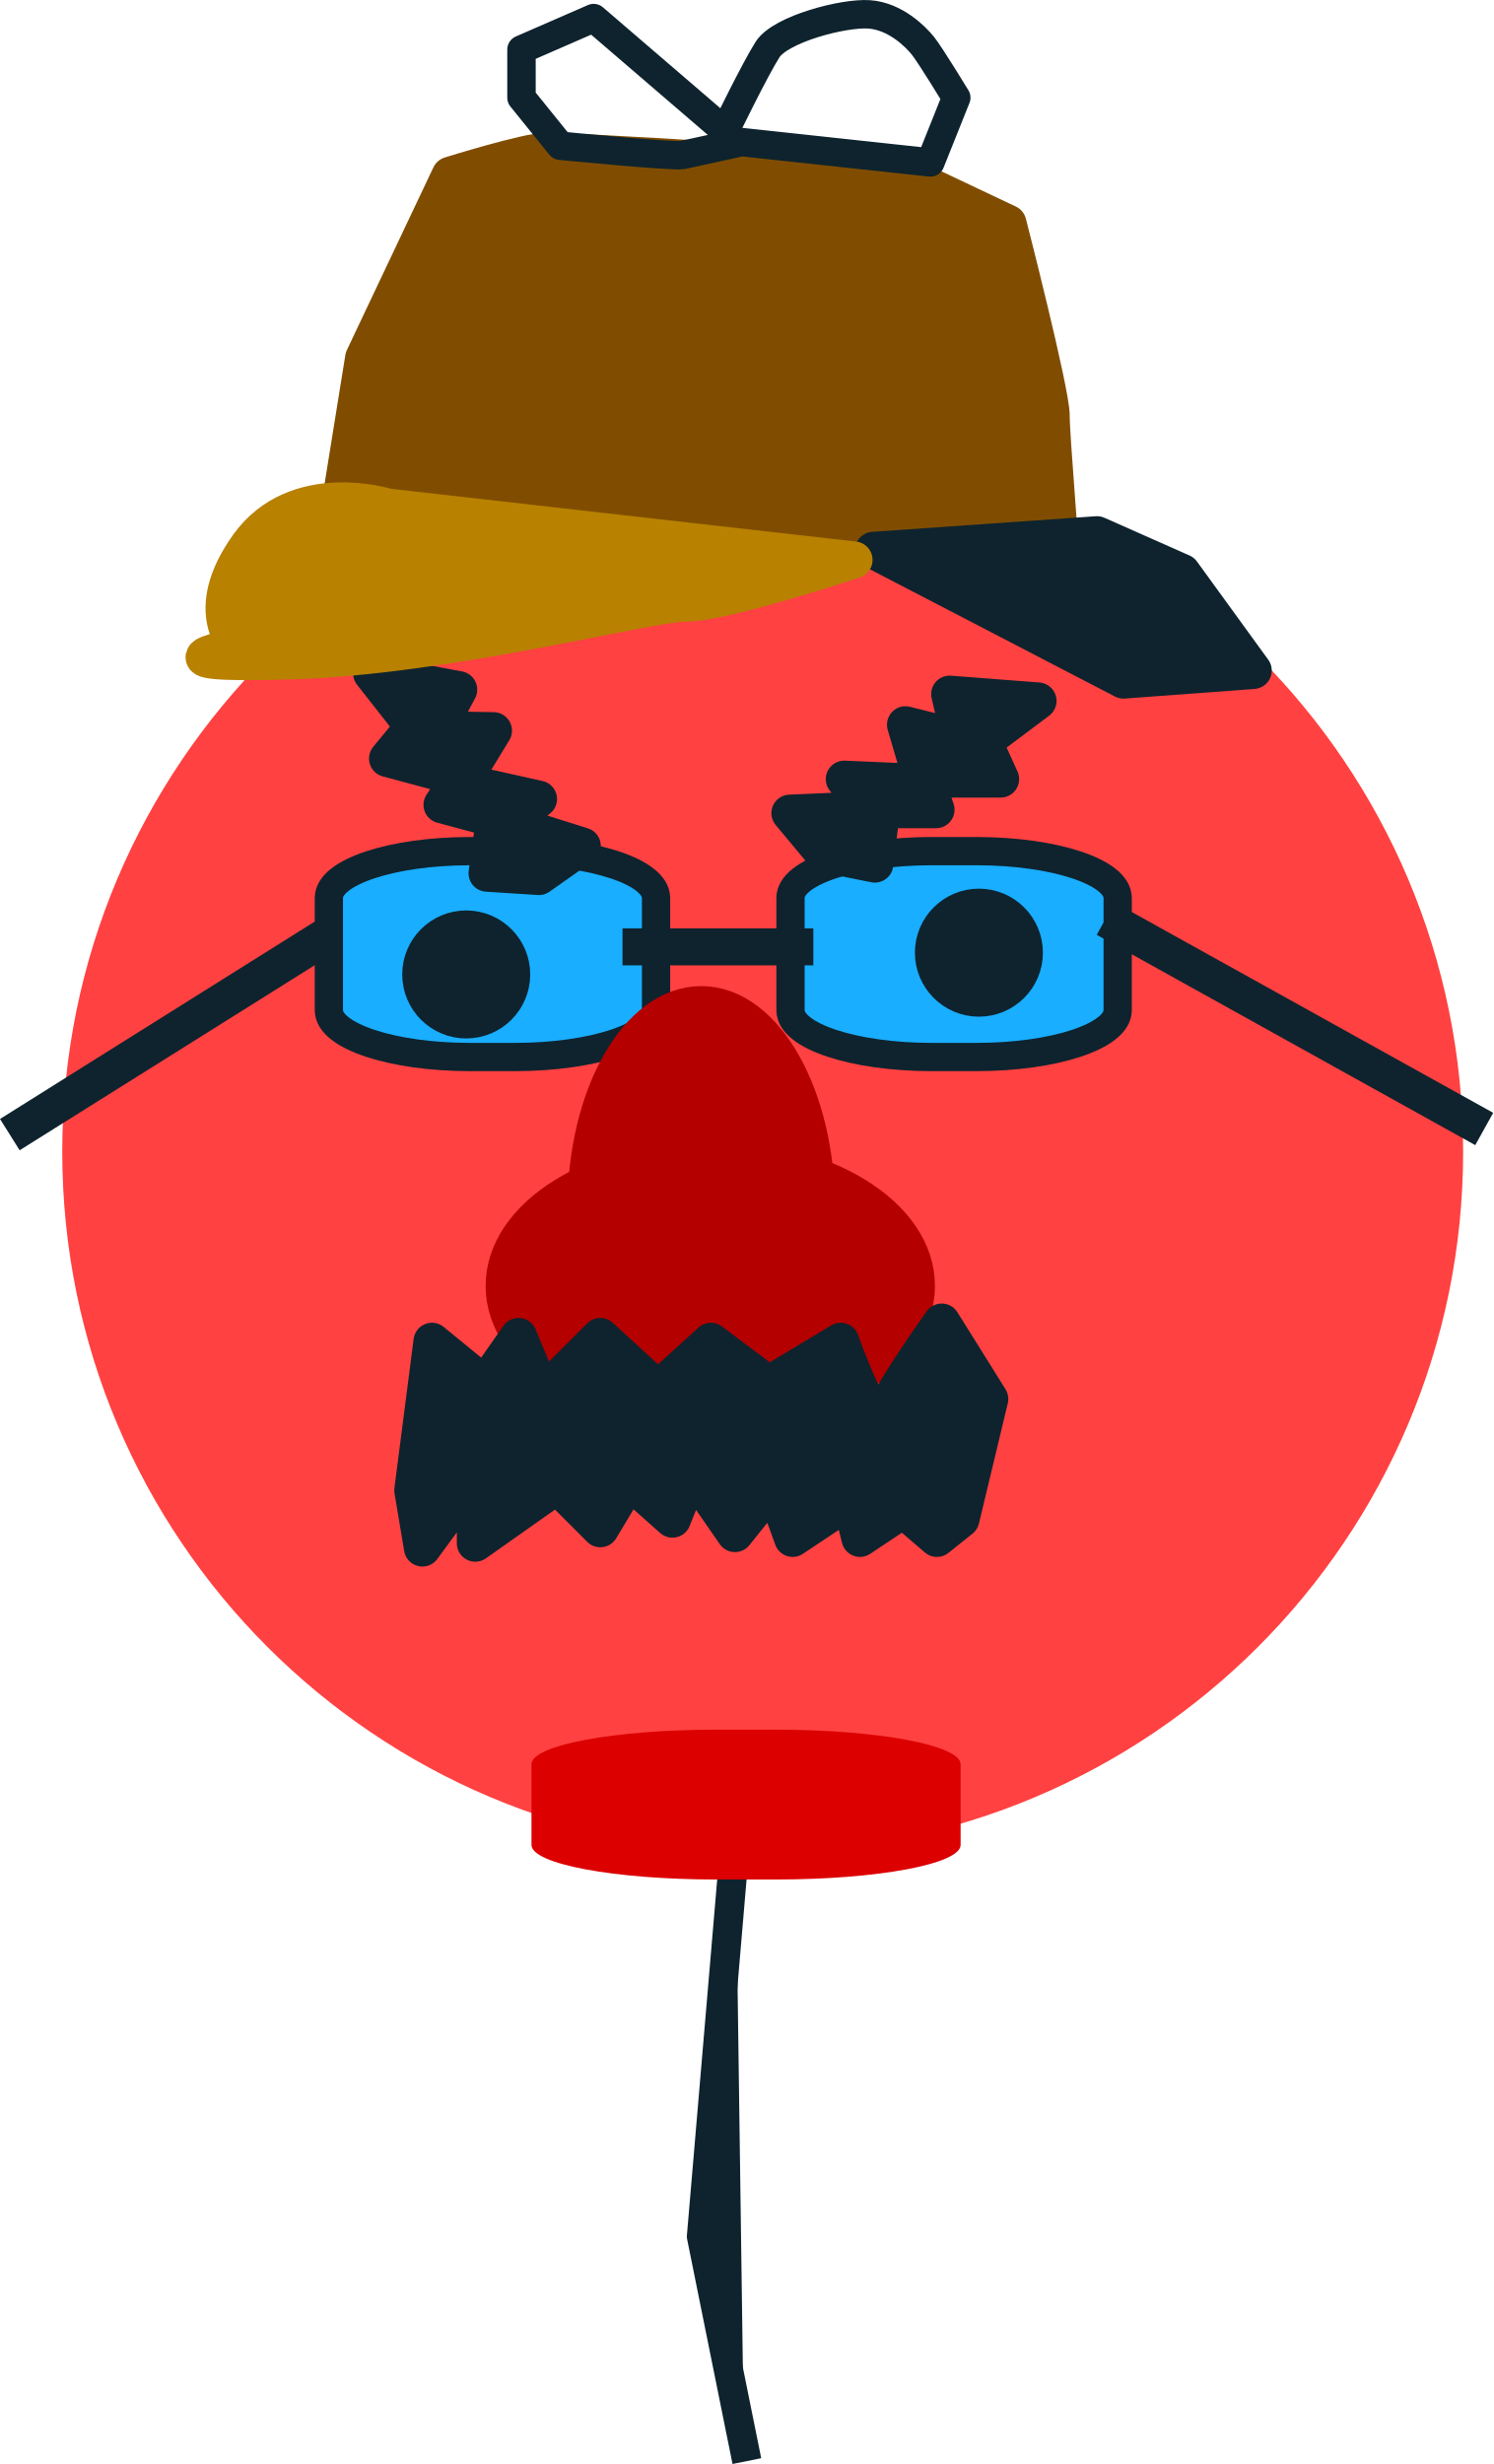
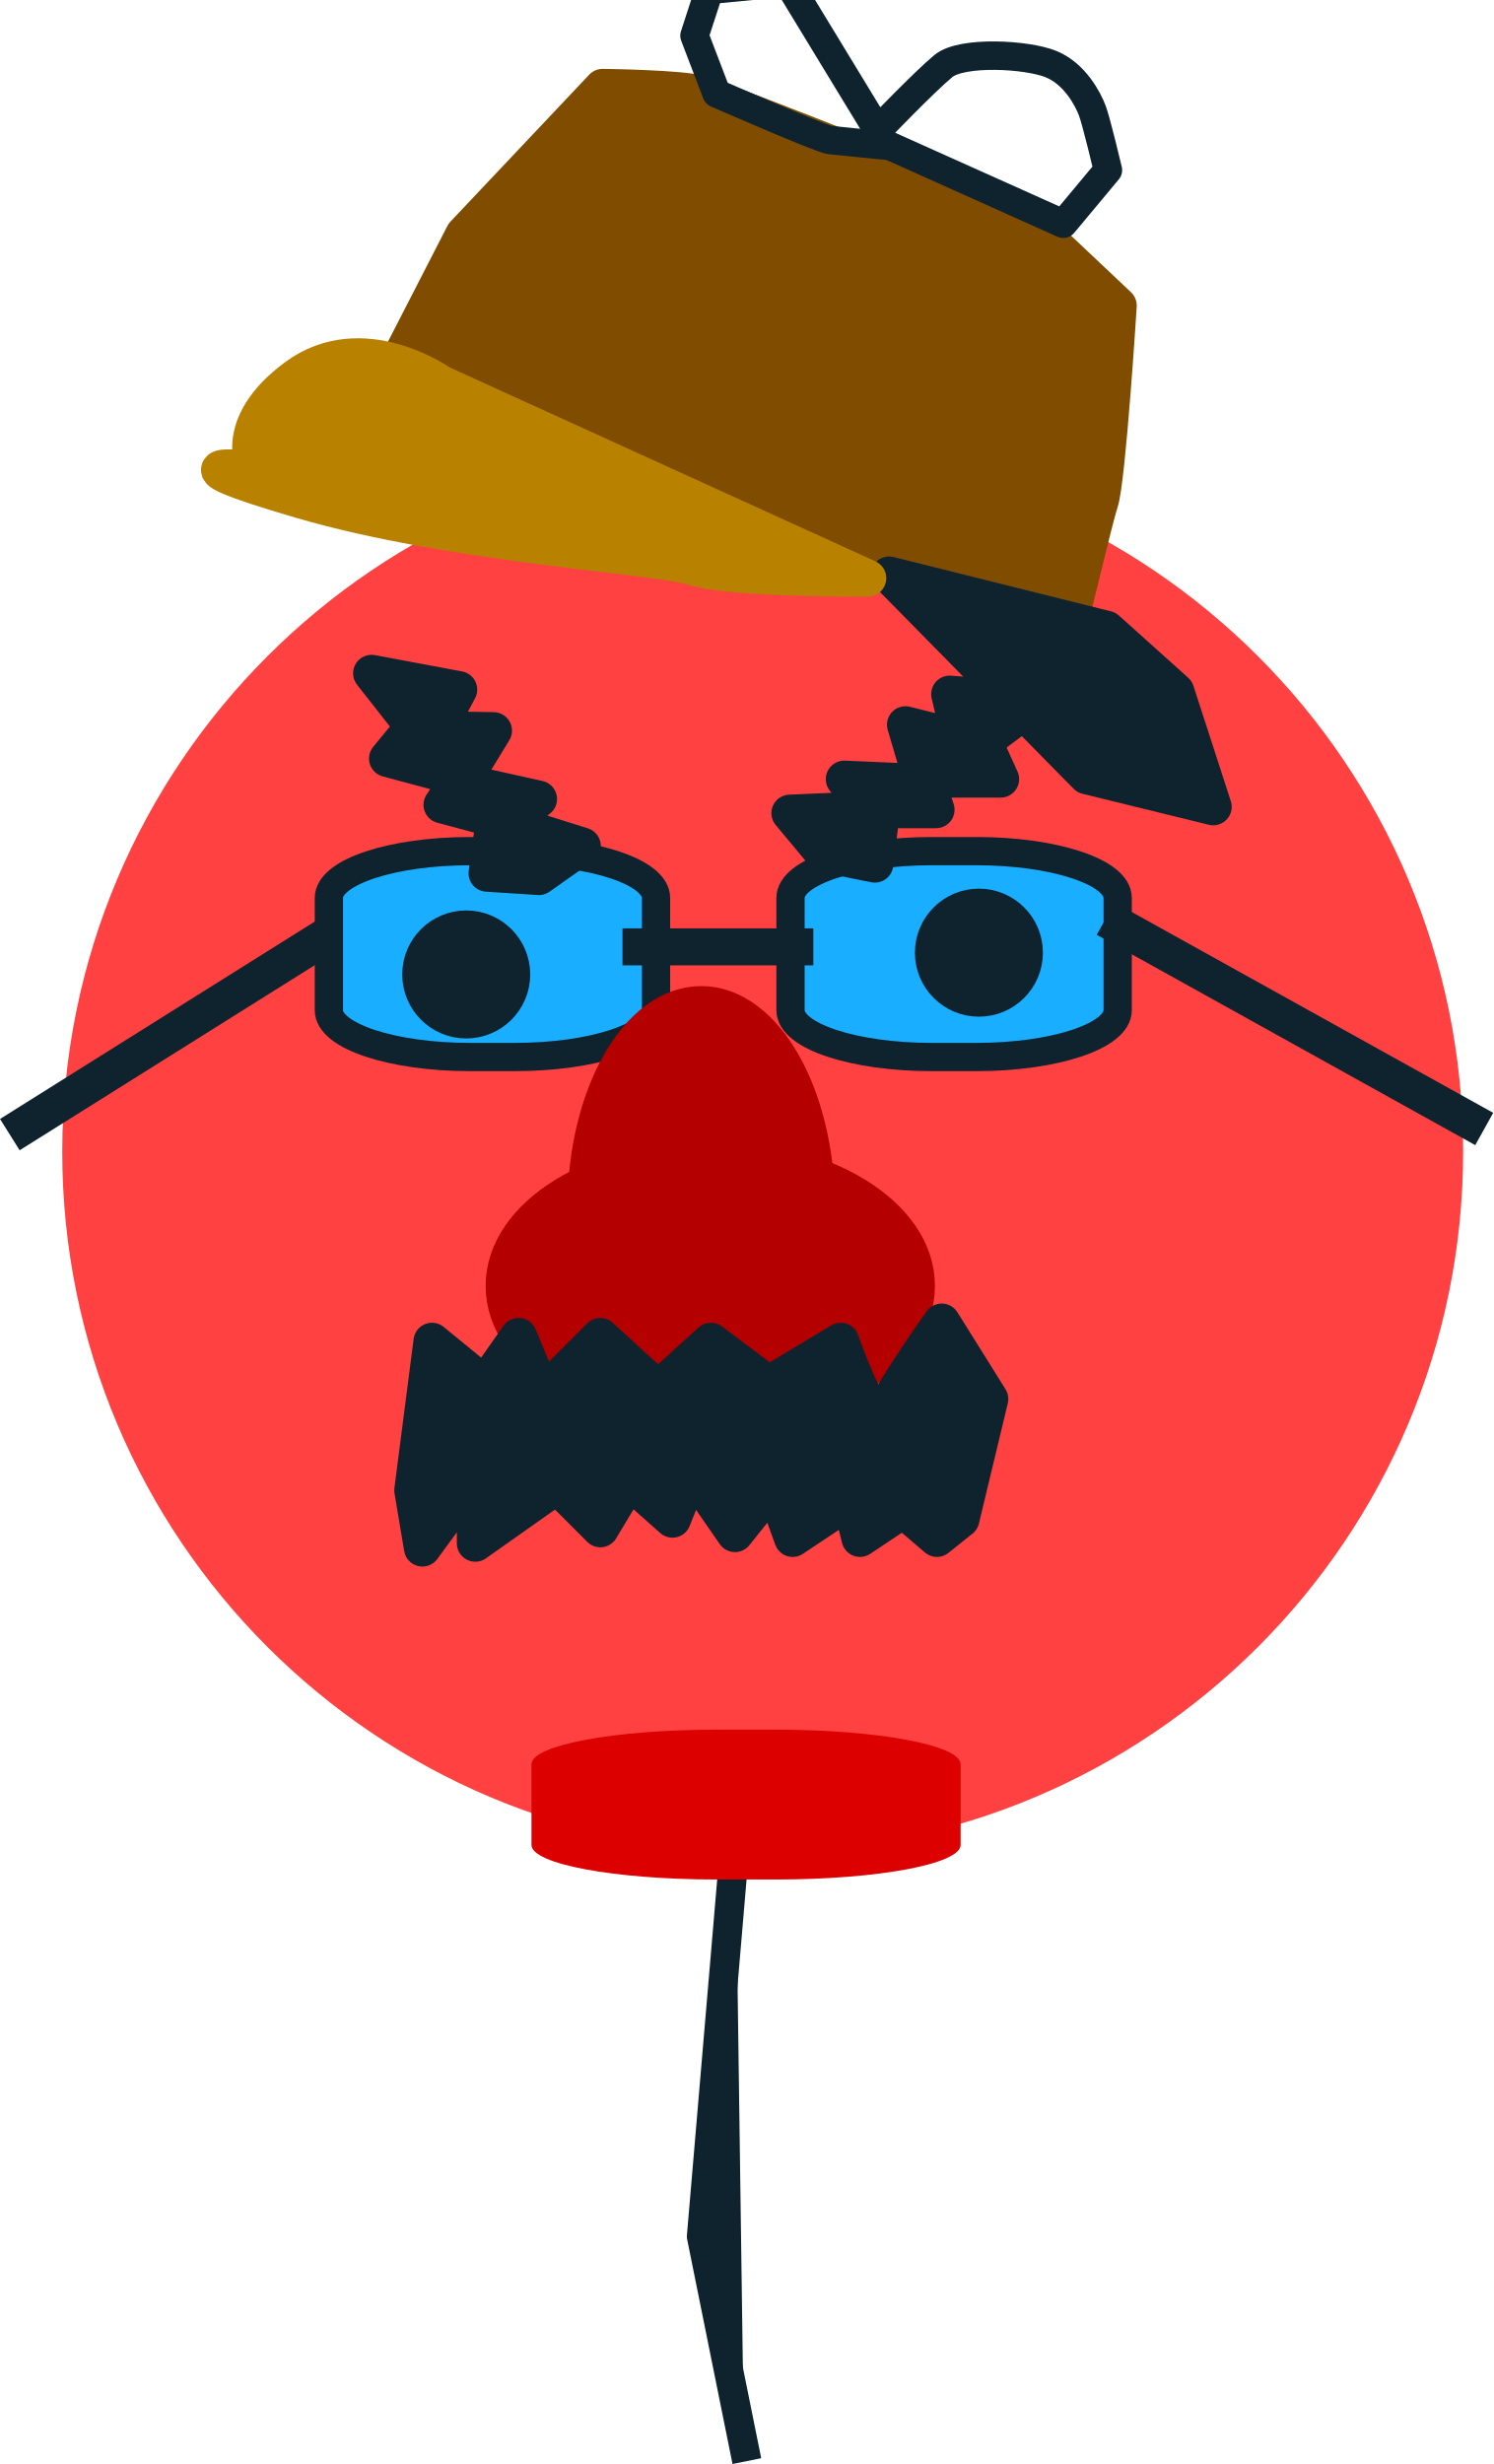
<svg xmlns="http://www.w3.org/2000/svg" width="305.421" height="503.936" viewBox="0 0 80.809 133.333" version="1.1" id="svg1">
  <defs id="defs1" />
  <g id="layer1" transform="translate(-38.1,-31.22083)">
    <path style="fill:#0e232e;stroke:#0e232e;stroke-width:1.584;stroke-linecap:square;stroke-linejoin:round" d="m 77.904,130.633 -1.84,21.608 2.298,11.379" id="path2" />
    <circle style="fill:#ff4141;stroke-width:2;stroke-linecap:square;stroke-linejoin:round" id="path1" cx="79.376" cy="93.535" r="37.907" />
    <rect style="fill:#dc0000;stroke-width:1.503;stroke-linecap:square;stroke-linejoin:round" id="rect1" width="23.224" height="8.107" x="66.863" y="124.818" rx="10" ry="1.871" />
    <g id="g14" transform="translate(-27.40226,-8.364201)">
      <rect style="fill:#19aeff;stroke:#0e232e;stroke-width:1.529;stroke-linecap:square;stroke-linejoin:round" id="rect2" width="17.706" height="11.141" x="83.3" y="85.642" rx="7.645" ry="2.532" />
      <rect style="fill:#19aeff;stroke:#0e232e;stroke-width:1.529;stroke-linecap:square;stroke-linejoin:round" id="rect3" width="17.706" height="11.141" x="108.283" y="85.642" rx="7.645" ry="2.532" />
      <path style="fill:#19aeff;stroke:#0e232e;stroke-width:2;stroke-linecap:square;stroke-linejoin:round" d="m 108.519,90.822 h -8.328" id="path3" />
      <path style="fill:#19aeff;stroke:#0e232e;stroke-width:2;stroke-linecap:square;stroke-linejoin:round" d="M 82.235,90.822 66.881,100.451" id="path4" />
      <path style="fill:#19aeff;stroke:#0e232e;stroke-width:2;stroke-linecap:square;stroke-linejoin:round" d="m 126.215,89.782 18.737,10.409" id="path5" />
    </g>
    <ellipse style="fill:#b50000;stroke:#b50000;stroke-width:2;stroke-linecap:square;stroke-linejoin:round" id="path6" cx="76.051" cy="96.641" rx="6.246" ry="11.06" />
    <ellipse style="fill:#b50000;stroke:#b50000;stroke-width:2;stroke-linecap:square;stroke-linejoin:round" id="path7" cx="76.54" cy="100.805" rx="11.158" ry="6.896" />
    <path style="fill:#0e232e;stroke:#0e232e;stroke-width:2;stroke-linecap:square;stroke-linejoin:round" d="m 60.437,111.865 1.041,-8.067 2.863,2.342 1.822,-2.602 1.301,3.123 3.123,-3.123 3.123,2.863 2.863,-2.602 3.123,2.342 3.904,-2.342 c 0,0 1.822,5.205 2.342,3.904 0.52,-1.301 3.123,-4.944 3.123,-4.944 l 2.602,4.164 -1.561,6.506 -1.301,1.041 -1.822,-1.561 -2.342,1.561 -0.52,-2.082 -3.123,2.082 -1.041,-2.863 -2.082,2.602 -2.342,-3.383 -1.041,2.602 -2.342,-2.082 -1.561,2.602 -2.342,-2.342 -4.424,3.123 v -3.643 l -2.863,3.904 z" id="path8" />
    <path style="fill:#0e232e;stroke:#0e232e;stroke-width:2;stroke-linecap:square;stroke-linejoin:round" d="m 58.209,67.655 4.717,0.883 -1.152,2.168 3.034,0.051 -1.698,2.784 4.136,0.918 -1.673,1.266 4.041,1.273 -2.349,1.657 -2.809,-0.181 0.407,-2.939 -2.844,-0.762 0.962,-1.457 -3.91,-1.048 1.413,-1.717 z" id="path9" />
    <path style="fill:#0e232e;stroke:#0e232e;stroke-width:2;stroke-linecap:square;stroke-linejoin:round" d="m 94.278,69.149 -4.784,-0.368 0.552,2.392 -2.944,-0.736 0.92,3.128 -4.232,-0.184 1.288,1.656 -4.232,0.184 1.84,2.208 2.76,0.552 0.368,-2.944 2.944,2e-6 -0.552,-1.656 4.048,1e-6 -0.92,-2.024 z" id="path10" />
-     <g id="g13" transform="translate(-26.80015,-8.224835)">
-       <path style="fill:#804d00;stroke:#804d00;stroke-width:2;stroke-linecap:square;stroke-linejoin:round" d="m 114.504,49.185 c -3.383,-0.781 -18.997,-1.561 -20.038,-1.561 -1.041,0 -5.205,1.301 -5.205,1.301 l -4.684,9.889 -1.301,8.067 c 0,0 5.205,2.602 6.506,2.602 1.301,0 16.135,-1.041 16.135,-1.041 0,0 9.108,1.041 10.67,1.301 1.561,0.26 5.725,2.602 5.725,0.781 0,-1.822 -0.52,-7.287 -0.52,-8.588 0,-1.301 -2.342,-10.409 -2.342,-10.409 z" id="path11" />
-       <path style="fill:#0e232e;stroke:#0e232e;stroke-width:2;stroke-linecap:square;stroke-linejoin:round" d="m 112.167,69.223 13.532,7.026 7.026,-0.52 -3.856,-5.311 -4.602,-2.04 z" id="path13" />
-       <path style="fill:#b88100;stroke:#b88100;stroke-width:2;stroke-linecap:square;stroke-linejoin:round" d="m 85.878,66.881 c 0,0 -4.944,-1.561 -7.547,2.082 -2.602,3.643 -0.52,5.465 -0.52,5.465 0,0 -5.725,1.041 2.863,0.781 8.588,-0.26 19.257,-3.123 21.339,-3.123 2.082,0 9.108,-2.342 9.108,-2.342 z" id="path12" />
-     </g>
    <circle style="fill:#0e232e;stroke:#0e232e;stroke-width:2.701;stroke-linecap:square;stroke-linejoin:round" id="circle14" cx="91.077" cy="82.772" r="2.113" />
    <circle style="fill:#0e232e;stroke:#0e232e;stroke-width:2.701;stroke-linecap:square;stroke-linejoin:round" id="circle14-2" cx="63.331" cy="83.951" r="2.113" />
-     <path style="fill:none;stroke:#0e232e;stroke-width:1.539;stroke-linecap:square;stroke-linejoin:round" d="m 78.237,38.909 10.213,1.101 1.402,-3.505 c 0,0 -1.402,-2.303 -1.802,-2.804 -0.401,-0.501 -1.502,-1.602 -2.904,-1.702 -1.402,-0.1 -4.806,0.801 -5.507,1.902 -0.701,1.101 -2.303,4.406 -2.303,4.406 l -7.109,-6.108 -3.905,1.702 v 2.603 l 2.103,2.603 c 0,0 6.108,0.601 6.609,0.501 0.501,-0.1 3.204,-0.701 3.204,-0.701 z" id="path15" />
+     <g id="g1" transform="rotate(18.01642,81.57748,64.35595)">
+       <g id="g13" transform="translate(-26.80015,-8.224835)">
+         <path style="fill:#804d00;stroke:#804d00;stroke-width:2;stroke-linecap:square;stroke-linejoin:round" d="m 114.504,49.185 c -3.383,-0.781 -18.997,-1.561 -20.038,-1.561 -1.041,0 -5.205,1.301 -5.205,1.301 l -4.684,9.889 -1.301,8.067 c 0,0 5.205,2.602 6.506,2.602 1.301,0 16.135,-1.041 16.135,-1.041 0,0 9.108,1.041 10.67,1.301 1.561,0.26 5.725,2.602 5.725,0.781 0,-1.822 -0.52,-7.287 -0.52,-8.588 0,-1.301 -2.342,-10.409 -2.342,-10.409 z" id="path11" />
+         <path style="fill:#0e232e;stroke:#0e232e;stroke-width:2;stroke-linecap:square;stroke-linejoin:round" d="m 112.167,69.223 13.532,7.026 7.026,-0.52 -3.856,-5.311 -4.602,-2.04 z" id="path13" />
+         <path style="fill:#b88100;stroke:#b88100;stroke-width:2;stroke-linecap:square;stroke-linejoin:round" d="m 85.878,66.881 c 0,0 -4.944,-1.561 -7.547,2.082 -2.602,3.643 -0.52,5.465 -0.52,5.465 0,0 -5.725,1.041 2.863,0.781 8.588,-0.26 19.257,-3.123 21.339,-3.123 2.082,0 9.108,-2.342 9.108,-2.342 z" id="path12" />
+       </g>
+       <path style="fill:none;stroke:#0e232e;stroke-width:1.539;stroke-linecap:square;stroke-linejoin:round" d="m 78.237,38.909 10.213,1.101 1.402,-3.505 c 0,0 -1.402,-2.303 -1.802,-2.804 -0.401,-0.501 -1.502,-1.602 -2.904,-1.702 -1.402,-0.1 -4.806,0.801 -5.507,1.902 -0.701,1.101 -2.303,4.406 -2.303,4.406 l -7.109,-6.108 -3.905,1.702 v 2.603 l 2.103,2.603 c 0,0 6.108,0.601 6.609,0.501 0.501,-0.1 3.204,-0.701 3.204,-0.701 z" id="path15" />
+     </g>
  </g>
</svg>
